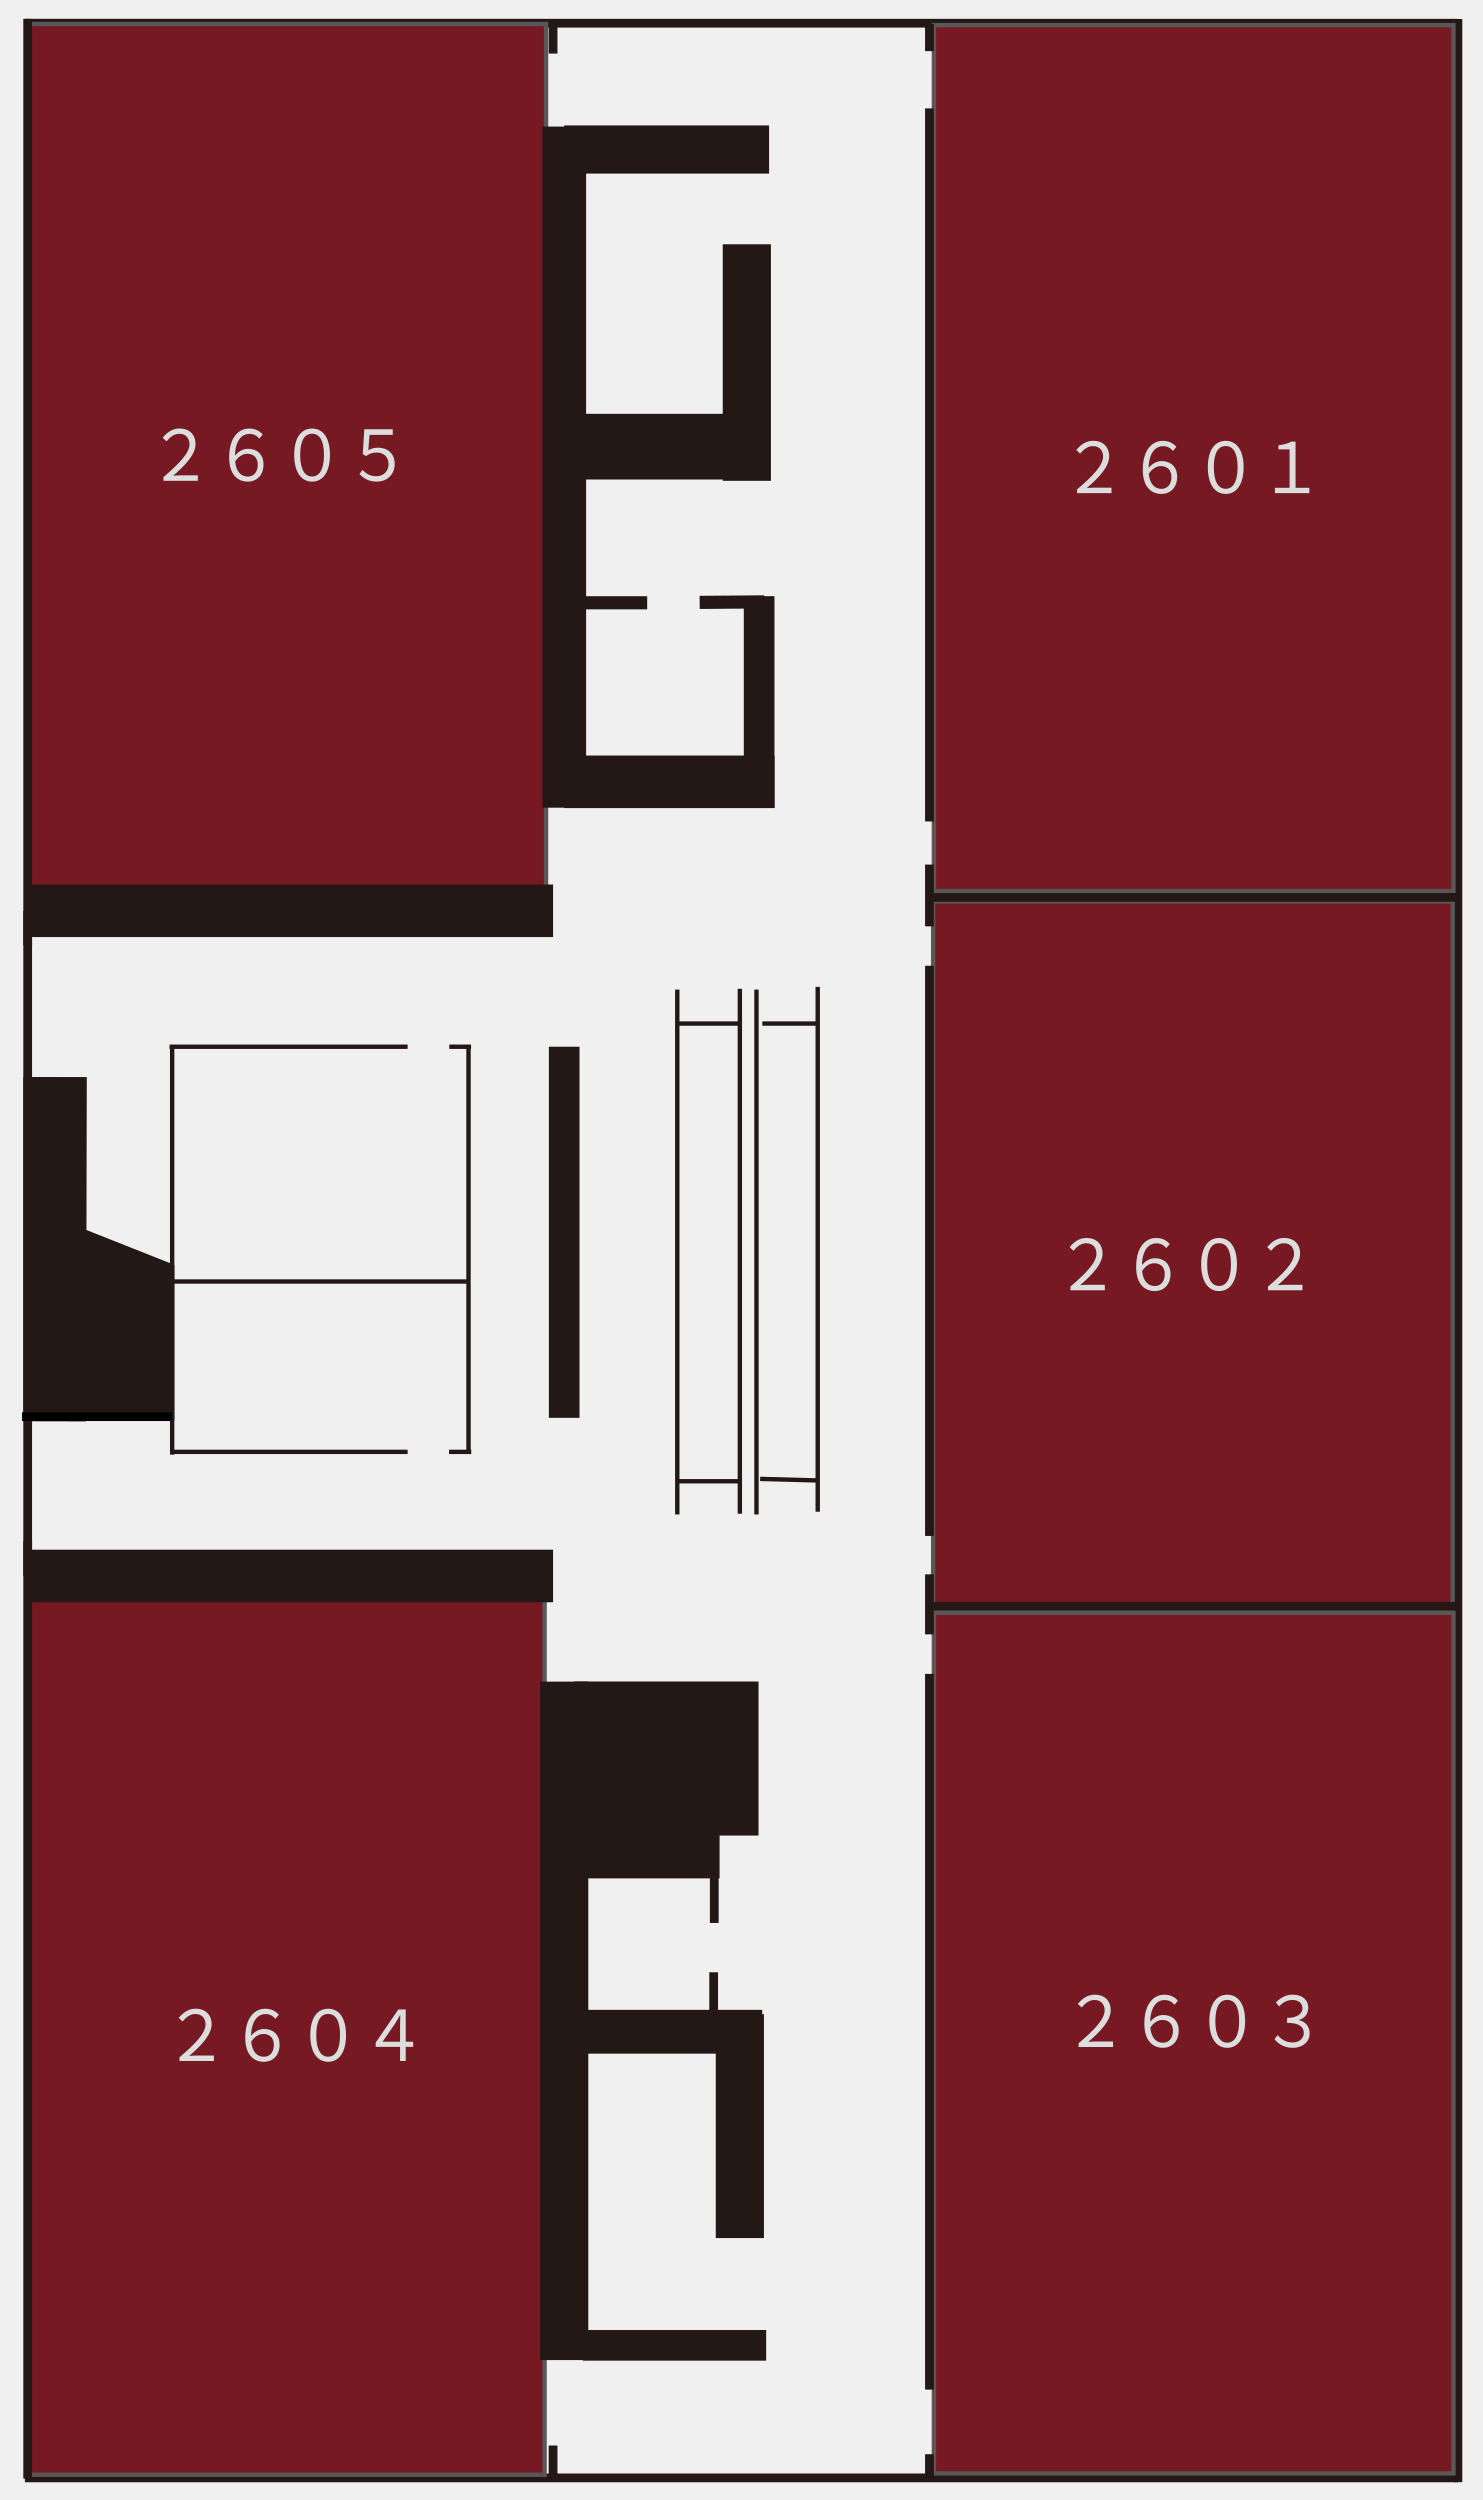
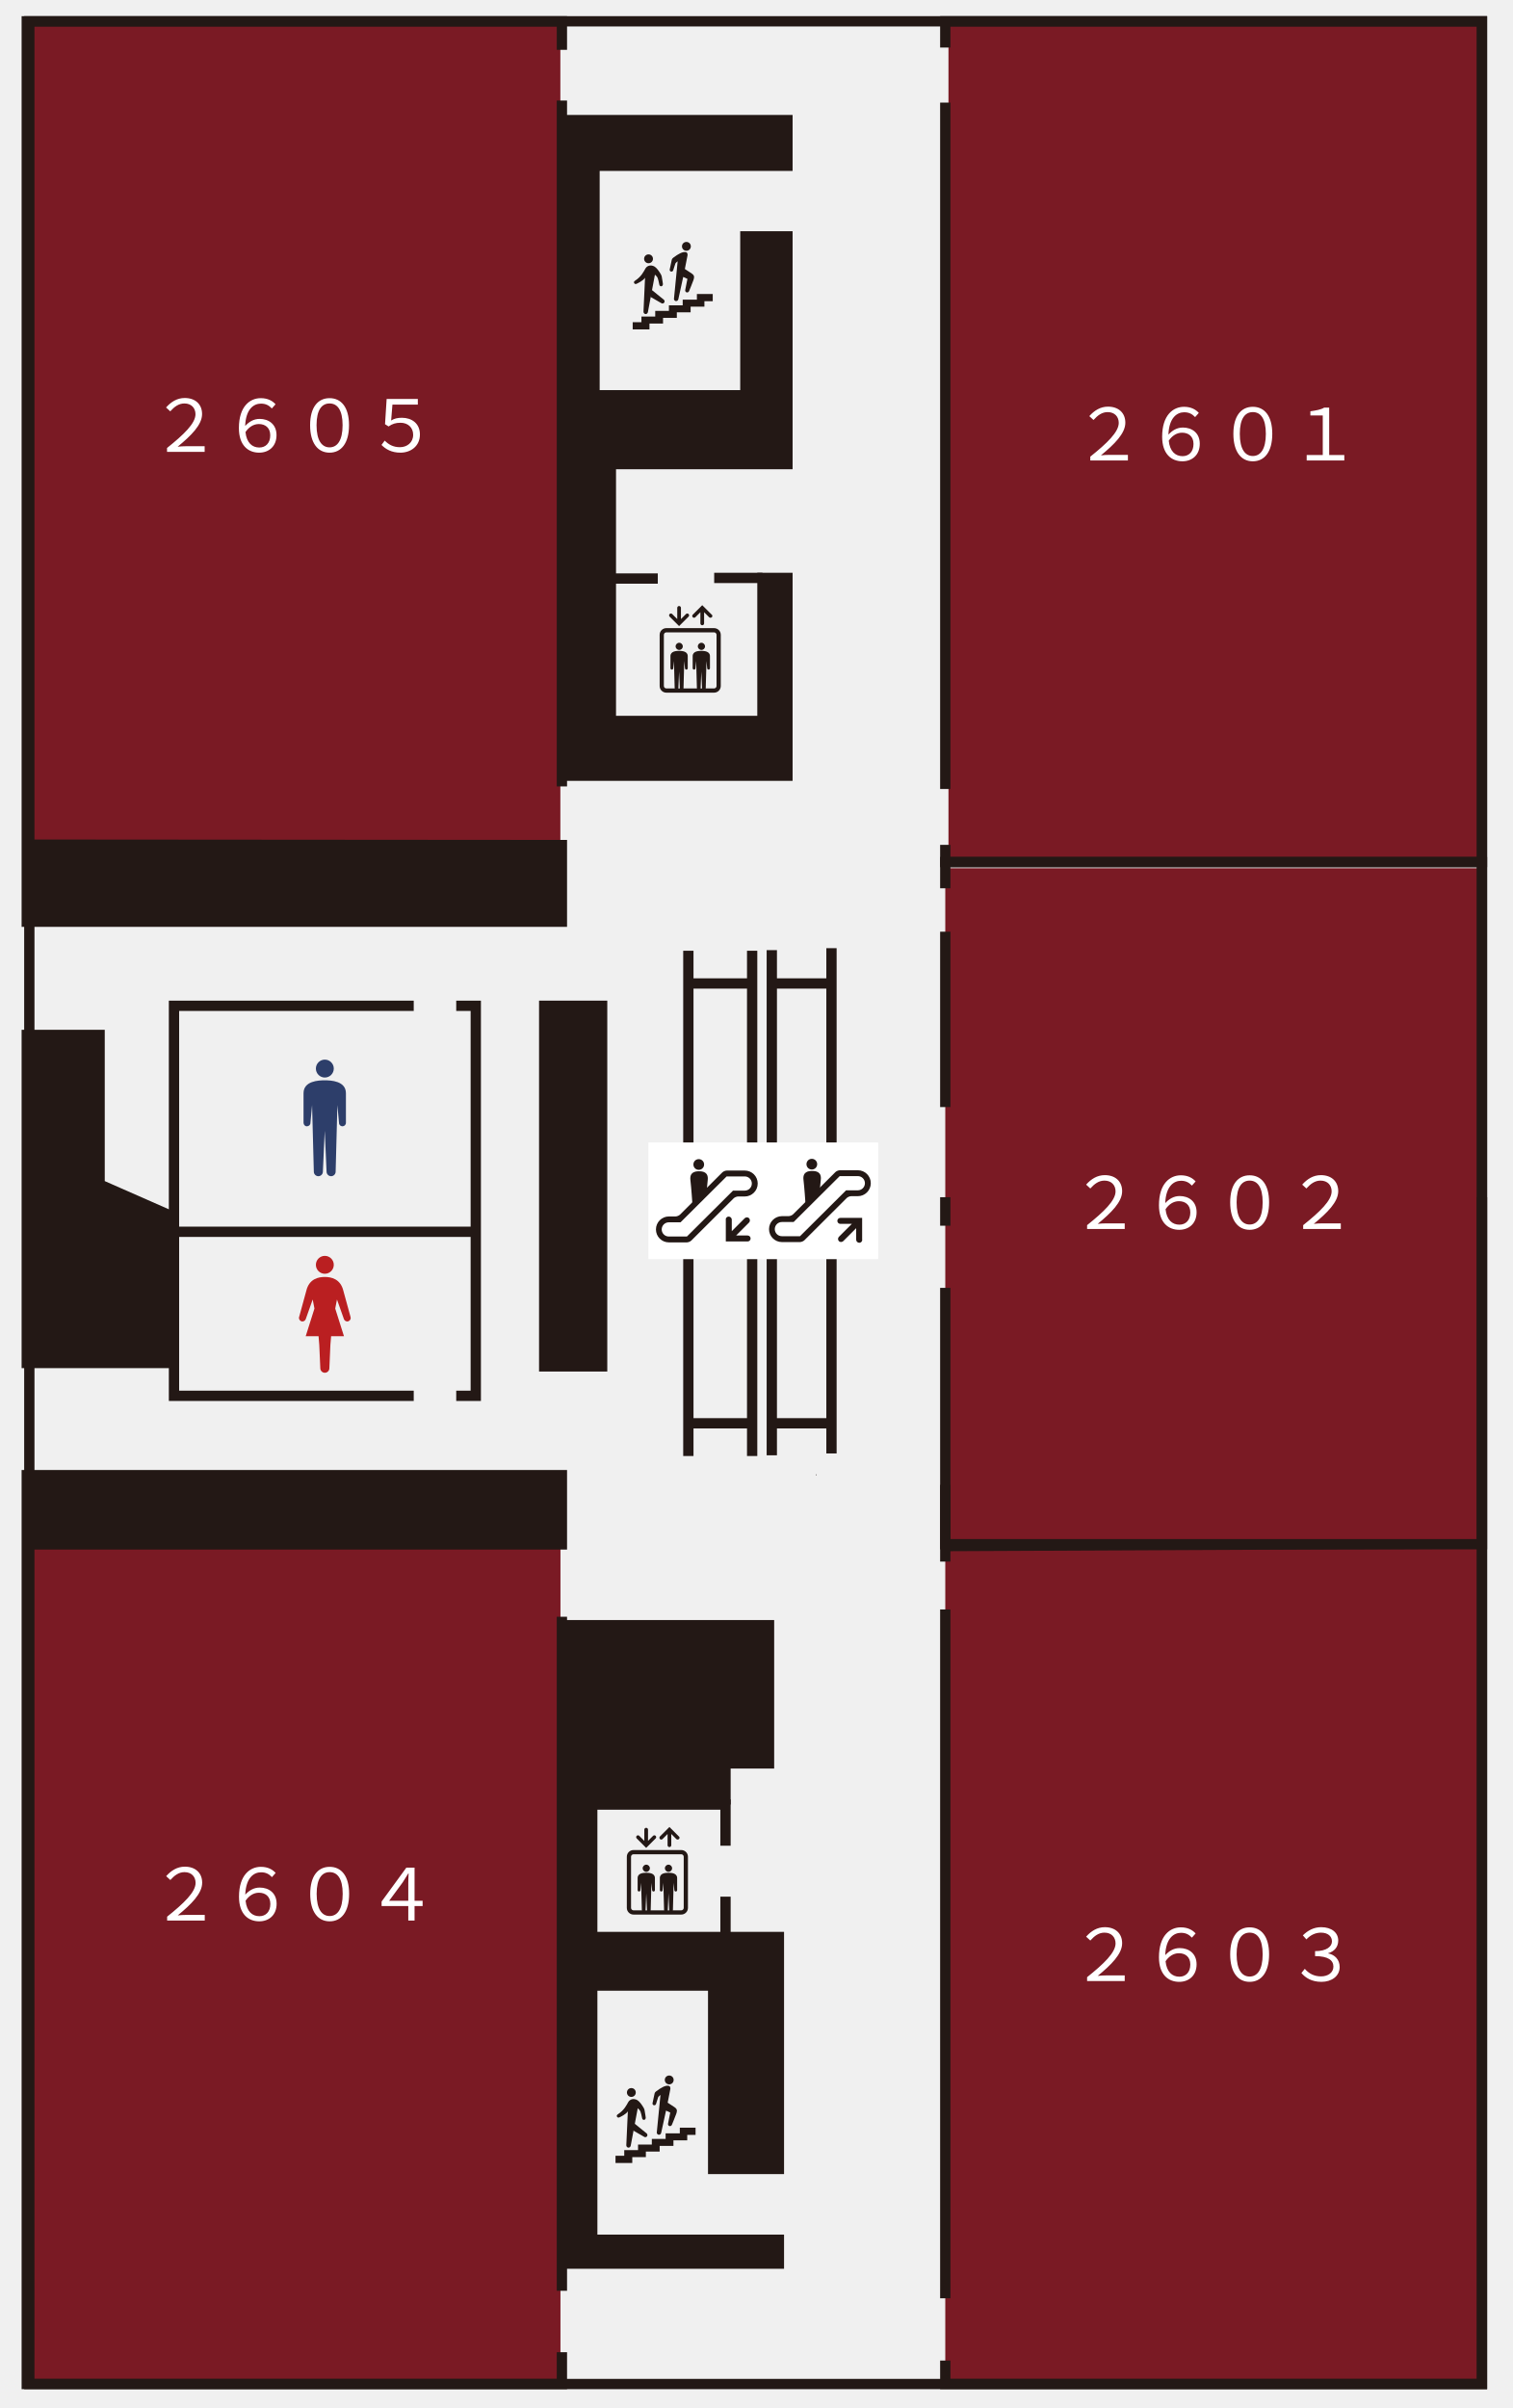
- <svg xmlns="http://www.w3.org/2000/svg" viewBox="0 0 338.62 570.85">
+ <svg xmlns="http://www.w3.org/2000/svg" viewBox="0 0 147 234">
  <defs>
    <style>
-       .cls-1-2-6, .cls-2-2-6, .cls-3-2-6, .cls-4-2-6, .cls-5-2-6, .cls-6-2-6, .cls-7-2-6, .cls-8-2-6, .cls-9-2-6, .cls-10-2-6, .cls-11-2-6, .cls-12-2-6, .cls-13-2-6, .cls-14-2-6, .cls-15-2-6 {
+       .cls-1-2-6 {
+         fill: none;
+       }
+ 
+       .cls-1-2-6, .cls-2-2-6, .cls-3-2-6 {
+         stroke: #231815;
        stroke-miterlimit: 10;
      }

-       .cls-1-2-6, .cls-2-2-6, .cls-3-2-6, .cls-4-2-6, .cls-5-2-6, .cls-6-2-6, .cls-8-2-6, .cls-9-2-6, .cls-11-2-6, .cls-12-2-6, .cls-13-2-6, .cls-14-2-6, .cls-15-2-6 {
-         stroke: #231815;
+       .cls-2-2-6 {
+         stroke-width: .5px;
      }

-       .cls-1-2-6, .cls-3-2-6, .cls-5-2-6, .cls-6-2-6, .cls-9-2-6, .cls-11-2-6, .cls-12-2-6, .cls-14-2-6, .cls-15-2-6 {
-         fill: none;
+       .cls-4-2-6, .cls-5-2-6, .cls-6-2-6, .cls-7-2-6, .cls-8-2-6 {
+         stroke-width: 0px;
      }

-       .cls-2-2-6 {
-         stroke-width: 5px;
-       }
- 
-       .cls-2-2-6, .cls-4-2-6, .cls-8-2-6 {
+       .cls-4-2-6, .cls-3-2-6 {
        fill: #231815;
      }

-       .cls-3-2-6 {
-         stroke-width: 13px;
+       .cls-5-2-6 {
+         fill: #2d3e6a;
      }

-       .cls-4-2-6 {
-         stroke-width: 4px;
-       }
- 
-       .cls-5-2-6, .cls-10-2-6 {
-         stroke-width: 2px;
-       }
- 
-       .cls-6-2-6 {
-         stroke-width: 11px;
+       .cls-6-2-6, .cls-9-2-6 {
+         fill: #fff;
      }

      .cls-7-2-6 {
-         fill: #761923;
-         stroke: #595757;
+         fill: #ba1f21;
      }

-       .cls-16-2-6 {
-         fill: #dcdddd;
-         font-family: KozGoPr6N-Regular-90ms-RKSJ-H, 'Kozuka Gothic Pr6N';
-         font-size: 16px;
+       .cls-8-2-6 {
+         fill: #7a1a24;
      }

      .cls-9-2-6 {
-         stroke-width: 15px;
-       }
- 
-       .cls-10-2-6 {
-         fill: #333;
-         stroke: #020202;
-       }
- 
-       .cls-11-2-6 {
-         stroke-width: 7px;
-       }
- 
-       .cls-12-2-6 {
-         stroke-width: 3px;
-       }
- 
-       .cls-13-2-6 {
-         fill: #ccc;
-       }
- 
-       .cls-13-2-6, .cls-14-2-6 {
-         stroke-width: 12px;
-       }
- 
-       .cls-15-2-6 {
-         stroke-width: 10px;
+         font-family: KozGoPr6N-Regular-90ms-RKSJ-H, 'Kozuka Gothic Pr6N';
+         font-size: 7px;
      }
    </style>
  </defs>
-   <g id="_レイヤー_5" data-name="レイヤー 5">
-     
-   </g>
-   <g id="_レイヤー_3" data-name="レイヤー 3">
-     <line class="cls-5-2-6" x1="332.9" y1="5.3" x2="5.69" y2="5.3" />
-     <line class="cls-5-2-6" x1="332.9" y1="566.78" x2="332.9" y2="4.34" />
-     <line class="cls-5-2-6" x1="5.69" y1="565.8" x2="332.9" y2="565.8" />
-     <line class="cls-5-2-6" x1="6.32" y1="207.97" x2="6.32" y2="359.86" />
-   </g>
-   <g id="_レイヤー_6" data-name="レイヤー 6">
-     <g>
-       
-     </g>
-   </g>
  <g id="_2601" data-name="2601">
-     <rect class="cls-7-2-6" x="213.24" y="5.73" width="118.64" height="197.74" />
-     <text class="cls-16-2-6" transform="translate(242.28 112.6) scale(.94 1)">
+     <rect class="cls-8-2-6" x="77.26" y="16.92" width="81.99" height="52.16" transform="translate(161.26 -75.25) rotate(90)" />
+     <text class="cls-9-2-6" transform="translate(104.26 44.75)">
      <tspan x="0" y="0">２６０１</tspan>
    </text>
  </g>
  <g id="_2602" data-name="2602">
-     <rect class="cls-7-2-6" x="213.07" y="205.83" width="118.64" height="161.43" />
-     <text class="cls-16-2-6" transform="translate(240.76 294.62) scale(.94 1)">
+     <rect class="cls-8-2-6" x="84.78" y="91.45" width="66.32" height="52.16" transform="translate(235.48 -.41) rotate(90)" />
+     <text class="cls-9-2-6" transform="translate(103.95 119.43)">
      <tspan x="0" y="0">２６０２</tspan>
    </text>
  </g>
  <g id="_2603" data-name="2603">
-     <rect class="cls-7-2-6" x="213.24" y="368.26" width="118.64" height="196.52" />
-     <text class="cls-16-2-6" transform="translate(242.63 467.41) scale(.94 1)">
+     <polyline class="cls-8-2-6" points="144.03 149.81 144.03 231.42 91.87 231.42 91.87 149.81 144.03 149.81" />
+     <text class="cls-9-2-6" transform="translate(103.95 192.51)">
      <tspan x="0" y="0">２６０３</tspan>
    </text>
  </g>
  <g id="_2604" data-name="2604">
-     <rect class="cls-7-2-6" x="6.32" y="364.04" width="118.03" height="201.04" />
-     <text class="cls-16-2-6" transform="translate(37.33 470.61) scale(.94 1)">
+     <rect class="cls-8-2-6" x="-12.27" y="164.93" width="81.62" height="51.87" transform="translate(219.4 162.33) rotate(90)" />
+     <text class="cls-9-2-6" transform="translate(14.54 186.63)">
      <tspan x="0" y="0">２６０４</tspan>
    </text>
+     <line class="cls-2-2-6" x1="91.87" y1="150.49" x2="144.34" y2="150.24" />
  </g>
  <g id="_2605" data-name="2605">
-     <rect class="cls-7-2-6" x="6.32" y="5.47" width="118.37" height="199.45" />
-     <text class="cls-16-2-6" transform="translate(33.66 109.79) scale(.94 1)">
+     <rect class="cls-8-2-6" x="-11.47" y="16.09" width="80.01" height="51.85" transform="translate(70.55 13.48) rotate(90)" />
+     <text class="cls-9-2-6" transform="translate(14.53 43.91)">
      <tspan x="0" y="0">２６０５</tspan>
    </text>
  </g>
-   <g id="_レイヤー_12" data-name="レイヤー 12">
-     <line class="cls-5-2-6" x1="212.23" y1="5.47" x2="212.23" y2="11.67" />
-     <line class="cls-5-2-6" x1="212.23" y1="24.75" x2="212.23" y2="187.57" />
-     <line class="cls-5-2-6" x1="212.23" y1="197.42" x2="212.23" y2="211.52" />
-     <line class="cls-5-2-6" x1="212.23" y1="359.49" x2="212.23" y2="373.19" />
-     <line class="cls-5-2-6" x1="212.23" y1="382.22" x2="212.23" y2="545.64" />
-     <line class="cls-5-2-6" x1="212.23" y1="560.4" x2="212.23" y2="565.97" />
-     <line class="cls-13-2-6" x1="6.32" y1="207.97" x2="126.29" y2="207.97" />
-     <line class="cls-14-2-6" x1="6.32" y1="359.86" x2="126.29" y2="359.86" />
-     <line class="cls-15-2-6" x1="128.83" y1="28.9" x2="128.83" y2="184.43" />
-     <line class="cls-6-2-6" x1="128.83" y1="383.98" x2="128.83" y2="538.9" />
-     <line class="cls-6-2-6" x1="128.83" y1="34.14" x2="175.61" y2="34.14" />
-     <line class="cls-6-2-6" x1="170.53" y1="55.78" x2="170.53" y2="109.79" />
-     <line class="cls-9-2-6" x1="128.17" y1="101.99" x2="175.61" y2="101.99" />
-     <line class="cls-11-2-6" x1="128.83" y1="239.01" x2="128.83" y2="323.75" />
-     <line class="cls-3-2-6" x1="13.32" y1="245.93" x2="13.14" y2="324.55" />
-     <polygon class="cls-8-2-6" points="39.31 323.75 19.69 323.75 19.69 281.38 39.31 289.16 39.31 323.75" />
-     <line class="cls-1-2-6" x1="39.31" y1="239.01" x2="39.31" y2="332.15" />
-     <line class="cls-1-2-6" x1="93.08" y1="239.01" x2="38.71" y2="239.01" />
-     <line class="cls-1-2-6" x1="102.59" y1="239.01" x2="107.56" y2="239.01" />
-     <line class="cls-1-2-6" x1="106.98" y1="331.52" x2="106.98" y2="239.01" />
-     <line class="cls-1-2-6" x1="39.31" y1="331.52" x2="93.08" y2="331.52" />
-     <line class="cls-1-2-6" x1="102.54" y1="331.52" x2="107.6" y2="331.52" />
-     <line class="cls-1-2-6" x1="39.31" y1="292.62" x2="106.98" y2="292.62" />
-     <line class="cls-5-2-6" x1="212.23" y1="204.91" x2="332.56" y2="204.91" />
-     <line class="cls-5-2-6" x1="212.23" y1="366.78" x2="332.56" y2="366.78" />
-     <line class="cls-12-2-6" x1="133.08" y1="137.64" x2="147.78" y2="137.64" />
-     <line class="cls-12-2-6" x1="159.76" y1="137.55" x2="174.52" y2="137.43" />
-     <line class="cls-11-2-6" x1="173.34" y1="184.43" x2="173.34" y2="136.13" />
-     <line class="cls-14-2-6" x1="128.83" y1="178.52" x2="176.85" y2="178.52" />
-     <line class="cls-5-2-6" x1="126.29" y1="5.47" x2="126.29" y2="12.23" />
-     <line class="cls-5-2-6" x1="126.29" y1="558.41" x2="126.29" y2="565.97" />
-     <line class="cls-1-2-6" x1="154.65" y1="225.96" x2="154.65" y2="345.81" />
-     <line class="cls-1-2-6" x1="168.94" y1="225.79" x2="168.94" y2="345.64" />
-     <line class="cls-1-2-6" x1="172.73" y1="225.96" x2="172.73" y2="345.81" />
-     <line class="cls-1-2-6" x1="186.72" y1="225.34" x2="186.72" y2="345.19" />
-     <line class="cls-1-2-6" x1="154.65" y1="233.72" x2="168.94" y2="233.72" />
-     <line class="cls-1-2-6" x1="174.07" y1="233.72" x2="186.72" y2="233.72" />
-     <line class="cls-1-2-6" x1="154.64" y1="338.23" x2="168.94" y2="338.23" />
-     <line class="cls-1-2-6" x1="173.57" y1="337.69" x2="186.72" y2="338.05" />
-     <rect class="cls-4-2-6" x="133.08" y="385.95" width="38.12" height="31.18" />
-     <rect class="cls-2-2-6" x="132.17" y="416.7" width="29.64" height="9.71" />
-     <line class="cls-5-2-6" x1="163.1" y1="439.09" x2="163.1" y2="427.68" />
-     <line class="cls-5-2-6" x1="162.96" y1="459.91" x2="162.96" y2="450.35" />
-     <line class="cls-11-2-6" x1="174.95" y1="535.53" x2="133.08" y2="535.53" />
-     <line class="cls-15-2-6" x1="131.29" y1="463.93" x2="174.03" y2="463.93" />
-     <line class="cls-6-2-6" x1="168.94" y1="459.91" x2="168.94" y2="511.04" />
-     <line class="cls-5-2-6" x1="6.32" y1="4.3" x2="6.32" y2="215.89" />
-     <line class="cls-5-2-6" x1="6.32" y1="351.88" x2="6.32" y2="565.97" />
-     <line class="cls-5-2-6" x1="6.32" y1="245.93" x2="6.32" y2="324.59" />
-     <line class="cls-10-2-6" x1="5.02" y1="323.48" x2="39.31" y2="323.48" />
-     <line class="cls-5-2-6" x1="212.23" y1="220.52" x2="212.23" y2="350.72" />
+   <g id="_レイヤー_1" data-name="レイヤー 1">
+     <polyline class="cls-3-2-6" points="16.91 132.45 2.6 132.45 2.6 100.57 9.68 100.57 9.68 115.1 16.91 118.28" />
+     <polyline class="cls-1-2-6" points="29.42 2.07 144.03 2.07 144.03 231.67 2.85 231.67 2.85 2.07 29.42 2.07" />
+     <line class="cls-1-2-6" x1="91.87" y1="9.97" x2="91.87" y2="76.67" />
+     <polyline class="cls-1-2-6" points="91.87 82.1 91.87 83.77 144.03 83.77 144.03 2.07 91.87 2.07 91.87 4.62" />
+     <line class="cls-1-2-6" x1="91.87" y1="116.34" x2="91.87" y2="119.11" />
+     <polyline class="cls-1-2-6" points="91.87 229.39 91.87 231.67 144.03 231.67 144.03 116.34" />
+     <line class="cls-1-2-6" x1="91.87" y1="156.4" x2="91.87" y2="223.34" />
+     <line class="cls-1-2-6" x1="91.87" y1="125.15" x2="91.87" y2="151.75" />
+     <line class="cls-1-2-6" x1="91.87" y1="107.58" x2="91.87" y2="90.54" />
+     <polyline class="cls-1-2-6" points="91.87 86.32 91.87 83.77 144.03 83.77 144.03 150.06 91.87 150.06 91.87 144.29" />
+     <line class="cls-1-2-6" x1="54.61" y1="222.61" x2="54.61" y2="157.11" />
+     <polyline class="cls-1-2-6" points="2.6 150.08 54.61 150.08 54.61 150.08 54.61 143.35 2.6 143.35 2.6 231.67 54.61 231.67 54.61 228.58" />
+     <line class="cls-1-2-6" x1="54.61" y1="9.77" x2="54.61" y2="76.42" />
+     <polyline class="cls-1-2-6" points="2.6 82.08 54.61 82.12 54.61 89.57 2.6 89.57 2.6 2.07 54.61 2.07 54.61 4.84" />
+     <g>
+       <polyline class="cls-1-2-6" points="44.34 97.74 46.24 97.74 46.24 135.64 44.34 135.64" />
+       <g>
+         <polyline class="cls-1-2-6" points="40.21 135.64 16.91 135.64 16.91 97.74 40.21 97.74" />
+         <line class="cls-1-2-6" x1="46.24" y1="119.7" x2="16.91" y2="119.7" />
+       </g>
+     </g>
+     <rect class="cls-3-2-6" x="38.19" y="112.45" width="35.04" height="5.63" transform="translate(170.97 59.55) rotate(90)" />
+     <polyline class="cls-1-2-6" points="54.61 219.97 75.7 219.97 75.7 217.65 57.56 217.65 57.56 192.95 69.31 192.95 69.31 210.77 75.7 210.77 75.7 188.23 70.51 188.23 70.51 184.31" />
+     <polyline class="cls-1-2-6" points="70.51 188.23 57.56 188.23 57.56 175.36 70.51 175.36 70.51 179.36" />
+     <polyline class="cls-1-2-6" points="70.51 175.36 70.51 171.36 74.74 171.36 74.74 157.93 54.61 157.93" />
+     <polyline class="cls-3-2-6" points="54.61 11.67 76.53 11.67 76.53 16.11 57.78 16.11 57.78 38.41 72.44 38.41 72.44 22.97 76.53 22.97 76.53 45.1 59.37 45.1 59.37 70.06 74.1 70.06 74.1 56.16 76.53 56.16 76.53 75.38 54.61 75.38" />
+     <line class="cls-1-2-6" x1="74.1" y1="56.16" x2="69.41" y2="56.16" />
+     <line class="cls-1-2-6" x1="63.93" y1="56.22" x2="59.37" y2="56.22" />
+     <line class="cls-1-2-6" x1="73.1" y1="92.39" x2="73.1" y2="141.49" />
+     <line class="cls-1-2-6" x1="75.01" y1="92.33" x2="75.01" y2="141.42" />
+     <polyline class="cls-1-2-6" points="80.81 92.14 80.81 95.33 80.81 141.24" />
+     <line class="cls-1-2-6" x1="66.9" y1="92.39" x2="66.9" y2="141.49" />
+     <line class="cls-1-2-6" x1="75.01" y1="95.57" x2="80.81" y2="95.57" />
+     <line class="cls-1-2-6" x1="80.81" y1="138.31" x2="75.01" y2="138.31" />
+     <line class="cls-1-2-6" x1="73.1" y1="138.31" x2="66.9" y2="138.31" />
+     <line class="cls-1-2-6" x1="73.1" y1="95.57" x2="66.9" y2="95.57" />
+     <rect class="cls-4-2-6" x="24.88" y="59.84" width="7.45" height="52.01" transform="translate(114.45 57.23) rotate(90)" />
+     <rect class="cls-4-2-6" x="25.48" y="120.72" width="6.74" height="52.01" transform="translate(175.57 117.88) rotate(90)" />
+     <polygon class="cls-4-2-6" points="75.7 217.65 57.56 217.65 57.56 192.95 69.31 192.95 69.31 210.77 75.7 210.77 75.7 192.95 75.7 189.86 75.7 188.23 57.56 188.23 57.56 175.36 70.51 175.36 70.51 171.13 74.74 171.13 74.74 157.93 54.61 157.93 54.61 170.29 54.61 171.13 54.61 174.88 54.47 174.88 54.47 219.97 56.02 219.97 57.56 219.97 75.7 219.97 75.7 217.65" />
+     <g>
+       <path class="cls-4-2-6" d="m67.14,23.94c0,.24-.19.43-.43.43s-.43-.19-.43-.43.19-.43.43-.43.43.19.43.43Z" />
+       <polygon class="cls-4-2-6" points="69.27 28.57 67.73 28.57 67.73 29.12 66.35 29.12 66.35 29.67 65.01 29.67 65.01 30.21 63.68 30.21 63.68 30.76 62.34 30.76 62.34 31.31 61.49 31.31 61.49 32.01 63.12 32.01 63.12 31.44 64.44 31.44 64.44 30.89 65.78 30.89 65.78 30.35 67.12 30.35 67.12 29.8 68.46 29.8 68.46 29.27 69.27 29.27 69.27 28.57" />
+       <path class="cls-4-2-6" d="m67.23,26.58c-.32-.21-.63-.41-.67-.44.11-.54.21-1.03.26-1.33,0,0,.04-.27-.17-.31-.3-.06-.72.17-1.2.53-.05.04-.13.1-.16.21-.03.1-.14.69-.2.94-.02.09.03.19.13.21.09.02.18-.03.21-.13.07-.21.2-.65.22-.68.02-.04.21-.19.21-.19l-.36,3.66c0,.11.09.19.19.21.12.01.22-.08.24-.2,0,0,.24-1.06.47-2.15l.41.19-.21,1.06c-.03.1.02.21.12.25.1.03.21-.02.25-.12,0,0,.37-.9.42-1.06.05-.17.18-.43-.15-.64Z" />
+       <g>
+         <path class="cls-4-2-6" d="m63.46,25.15c0,.24-.19.43-.43.43s-.43-.19-.43-.43.19-.43.43-.43.43.19.43.43Z" />
+         <path class="cls-4-2-6" d="m64.43,27.62s-.06-.47-.12-.76c-.02-.07-.04-.13-.09-.22-.17-.29-.41-.63-.63-.75-.35-.18-.69-.08-.86.2-.17.3-.39.78-1,1.18-.08.05-.14.12-.11.21.03.09.12.14.21.11.01,0,.02,0,.03-.01.13-.06.65-.3.83-.59l-.15,3.28c-.01.12.07.23.19.25.12.01.22-.08.24-.2l.68-3.63s.22.18.27.33c.04.1.11.39.16.65,0,0,0,0,0,0,.02.1.1.16.19.15.09-.01.16-.1.15-.19Z" />
+         <path class="cls-4-2-6" d="m64.51,29.12l-1.21-.98-.1.7,1.06.61c.09.07.22.05.29-.04.07-.09.05-.22-.04-.29Z" />
+       </g>
+     </g>
+     <g>
+       <path class="cls-4-2-6" d="m65.47,202.12c0,.24-.19.43-.43.43s-.43-.19-.43-.43.19-.43.43-.43.43.19.43.43Z" />
+       <polygon class="cls-4-2-6" points="67.6 206.76 66.07 206.76 66.07 207.31 64.69 207.31 64.69 207.85 63.35 207.85 63.35 208.4 62.01 208.4 62.01 208.94 60.67 208.94 60.67 209.49 59.82 209.49 59.82 210.19 61.45 210.19 61.45 209.62 62.77 209.62 62.77 209.08 64.11 209.08 64.11 208.53 65.45 208.53 65.45 207.99 66.79 207.99 66.79 207.46 67.6 207.46 67.6 206.76" />
+       <path class="cls-4-2-6" d="m65.56,204.77c-.32-.21-.63-.41-.67-.44.11-.54.21-1.03.26-1.33,0,0,.04-.27-.17-.31-.3-.06-.72.17-1.2.53-.05.04-.13.1-.16.21-.03.1-.14.69-.2.94-.02.09.03.19.13.21.09.02.18-.03.21-.13.07-.21.2-.65.22-.68.02-.04.21-.19.21-.19l-.36,3.66c0,.11.09.19.19.21.12.01.22-.08.24-.2,0,0,.24-1.06.47-2.15l.41.19-.21,1.06c-.03.1.02.21.12.25.1.03.21-.02.25-.12,0,0,.37-.9.42-1.06.05-.17.18-.43-.15-.64Z" />
+       <g>
+         <path class="cls-4-2-6" d="m61.79,203.34c0,.24-.19.43-.43.43s-.43-.19-.43-.43.19-.43.43-.43.43.19.43.43Z" />
+         <path class="cls-4-2-6" d="m62.76,205.8s-.06-.47-.12-.76c-.02-.07-.04-.13-.09-.22-.17-.29-.41-.63-.63-.75-.35-.18-.69-.08-.86.2-.17.3-.39.78-1,1.18-.08.05-.14.12-.11.21.03.09.12.14.21.11.01,0,.02,0,.03-.01.13-.06.65-.3.83-.59l-.15,3.28c-.01.12.07.23.19.25.12.01.22-.08.24-.2l.68-3.63s.22.18.27.33c.04.1.11.39.16.65,0,0,0,0,0,0,.02.1.1.16.19.15.09-.01.16-.1.15-.19Z" />
+         <path class="cls-4-2-6" d="m62.84,207.31l-1.21-.98-.1.7,1.06.61c.09.07.22.05.29-.04.07-.09.05-.22-.04-.29Z" />
+       </g>
+     </g>
+     <g>
+       <g>
+         <path class="cls-4-2-6" d="m63.16,181.55c0,.2-.16.35-.35.35s-.35-.16-.35-.35.16-.35.35-.35.35.16.35.35Z" />
+         <path class="cls-4-2-6" d="m62.81,181.99c-.25,0-.84.02-.84.51v1.17c0,.08.06.14.13.14.08,0,.14-.06.14-.13l.07-.71.07,2.64c0,.1.08.18.18.18s.18-.08.18-.18l.07-1.62.07,1.62c0,.1.08.18.18.18s.18-.08.18-.18l.07-2.64.07.71c0,.08.07.13.14.13.08,0,.13-.07.13-.14v-1.17c0-.49-.59-.51-.84-.51Z" />
+       </g>
+       <g>
+         <path class="cls-4-2-6" d="m65.32,181.55c0,.2-.16.35-.35.35s-.35-.16-.35-.35.16-.35.35-.35.35.16.35.35Z" />
+         <path class="cls-4-2-6" d="m64.97,181.99c-.25,0-.84.02-.84.51v1.17c0,.08.06.14.13.14.08,0,.14-.06.14-.13l.07-.71.07,2.64c0,.1.08.18.18.18s.18-.08.18-.18l.07-1.62.07,1.62c0,.1.08.18.18.18s.18-.08.18-.18l.07-2.64.07.71c0,.08.07.13.14.13.08,0,.13-.07.13-.14v-1.17c0-.49-.59-.51-.84-.51Z" />
+       </g>
+       <path class="cls-4-2-6" d="m66.21,186.05h-4.64c-.36,0-.65-.29-.65-.65v-4.97c0-.36.29-.65.65-.65h4.64c.36,0,.65.29.65.65v4.97c0,.36-.29.65-.65.65Zm-4.64-5.86c-.13,0-.24.11-.24.24v4.97c0,.13.11.24.24.24h4.64c.13,0,.24-.11.24-.24v-4.97c0-.13-.11-.24-.24-.24h-4.64Z" />
+       <path class="cls-4-2-6" d="m65.98,178.46l-.79-.79h0s-.13-.13-.13-.13l-.13.13h0s-.79.79-.79.79c-.07.07-.07.18,0,.25.07.07.18.07.25,0l.49-.49v1.09c0,.1.08.18.18.18s.18-.08.18-.18v-1.09s.49.49.49.49c.04.04.08.05.13.05s.09-.02.13-.05c.07-.07.07-.18,0-.25Z" />
+       <path class="cls-4-2-6" d="m63.72,178.4c-.07-.07-.18-.07-.25,0l-.49.49v-1.09c0-.1-.08-.18-.18-.18s-.18.08-.18.18v1.09s-.49-.49-.49-.49c-.07-.07-.18-.07-.25,0-.07.07-.07.18,0,.25l.79.79h0s.13.13.13.13l.13-.13h0s.79-.79.79-.79c.07-.07.07-.18,0-.25Z" />
+     </g>
+     <g>
+       <g>
+         <path class="cls-4-2-6" d="m66.36,62.81c0,.2-.16.35-.35.35s-.35-.16-.35-.35.16-.35.35-.35.35.16.35.35Z" />
+         <path class="cls-4-2-6" d="m66,63.25c-.25,0-.84.02-.84.51v1.17c0,.08.06.14.13.14.08,0,.14-.06.14-.13l.07-.71.07,2.64c0,.1.08.18.18.18s.18-.08.18-.18l.07-1.62.07,1.62c0,.1.08.18.18.18s.18-.08.18-.18l.07-2.64.07.71c0,.08.07.13.14.13.08,0,.13-.07.13-.14v-1.17c0-.49-.59-.51-.84-.51Z" />
+       </g>
+       <g>
+         <path class="cls-4-2-6" d="m68.52,62.81c0,.2-.16.35-.35.35s-.35-.16-.35-.35.16-.35.35-.35.35.16.35.35Z" />
+         <path class="cls-4-2-6" d="m68.16,63.25c-.25,0-.84.02-.84.51v1.17c0,.08.06.14.13.14.08,0,.14-.06.14-.13l.07-.71.07,2.64c0,.1.08.18.18.18s.18-.08.18-.18l.07-1.62.07,1.62c0,.1.08.18.18.18s.18-.08.18-.18l.07-2.64.07.71c0,.08.07.13.14.13.08,0,.13-.07.13-.14v-1.17c0-.49-.59-.51-.84-.51Z" />
+       </g>
+       <path class="cls-4-2-6" d="m69.4,67.31h-4.64c-.36,0-.65-.29-.65-.65v-4.97c0-.36.29-.65.65-.65h4.64c.36,0,.65.29.65.65v4.97c0,.36-.29.65-.65.65Zm-4.64-5.86c-.13,0-.24.11-.24.24v4.97c0,.13.11.24.24.24h4.64c.13,0,.24-.11.24-.24v-4.97c0-.13-.11-.24-.24-.24h-4.64Z" />
+       <path class="cls-4-2-6" d="m69.17,59.73l-.79-.79h0s-.13-.13-.13-.13l-.13.13h0s-.79.79-.79.79c-.07.07-.07.18,0,.25.07.07.18.07.25,0l.49-.49v1.09c0,.1.08.18.18.18s.18-.08.18-.18v-1.09s.49.49.49.49c.04.04.08.05.13.05s.09-.02.13-.05c.07-.07.07-.18,0-.25Z" />
+       <path class="cls-4-2-6" d="m66.92,59.67c-.07-.07-.18-.07-.25,0l-.49.49v-1.09c0-.1-.08-.18-.18-.18s-.18.08-.18.18v1.09s-.49-.49-.49-.49c-.07-.07-.18-.07-.25,0-.07.07-.07.18,0,.25l.79.79h0s.13.13.13.13l.13-.13h0s.79-.79.79-.79c.07-.07.07-.18,0-.25Z" />
+     </g>
+     <g>
+       <path class="cls-5-2-6" d="m32.44,103.84c0,.48-.39.87-.87.87s-.87-.39-.87-.87.39-.87.87-.87.87.39.87.87Z" />
+       <path class="cls-5-2-6" d="m31.57,104.98c-.62,0-2.07.06-2.07,1.26v2.86c0,.19.14.35.32.35.19,0,.35-.14.35-.32l.16-1.74.17,6.47c0,.24.2.44.44.44s.44-.2.44-.44l.18-3.98.18,3.98c0,.24.2.44.44.44s.44-.2.44-.44l.17-6.47.16,1.74c0,.19.17.33.35.32s.33-.17.32-.35v-2.86c0-1.2-1.45-1.26-2.07-1.26Z" />
+     </g>
+     <g>
+       <path class="cls-7-2-6" d="m31.57,123.78c.48,0,.87-.39.87-.87s-.39-.87-.87-.87-.87.39-.87.87.39.87.87.87Z" />
+       <path class="cls-7-2-6" d="m34.06,127.95l-.69-2.52c-.28-1.16-1.19-1.34-1.8-1.34s-1.52.17-1.8,1.34l-.69,2.52c-.07.17.02.37.19.44.17.07.37-.02.44-.19l.68-1.92.17.88-.85,2.69h1.25s.07.84.07.84l.1,2.27c0,.24.2.44.44.44s.44-.2.44-.44l.1-2.27.07-.84h1.25s-.85-2.69-.85-2.69l.17-.88.68,1.92c.07.17.26.26.44.19.17-.07.26-.26.19-.44Z" />
+     </g>
+     <rect class="cls-4-2-6" x="79.28" y="143.29" width=".07" height=".07" transform="translate(222.64 64) rotate(90)" />
+     <g>
+       <rect class="cls-6-2-6" x="74.01" y="111.02" width="11.34" height="11.34" />
+       <g>
+         <path class="cls-4-2-6" d="m83.79,120.47v-1.83s0,0,0,0v-.29s-.29,0-.29,0c0,0,0,0,0,0h-1.83c-.16,0-.29.13-.29.29s.13.29.29.29h1.12s-1.26,1.26-1.26,1.26c-.11.11-.11.3,0,.42.11.11.3.11.42,0l1.26-1.26v1.12c0,.08.03.15.09.21.05.05.13.09.21.09.16,0,.29-.13.29-.29Z" />
+         <g>
+           <path class="cls-4-2-6" d="m83.37,113.72h-1.74c-.14,0-.34.08-.44.18l-4.11,4.1c-.1.1-.3.18-.44.18h-.64c-.69,0-1.26.56-1.26,1.26s.56,1.26,1.26,1.26h1.74c.14,0,.34-.08.44-.18l4.11-4.1c.1-.1.3-.18.44-.18h.64c.69,0,1.26-.56,1.26-1.26s-.56-1.26-1.26-1.26Zm0,1.95h-1.14s-4.48,4.46-4.48,4.46h-1.76c-.38,0-.69-.31-.69-.69s.31-.69.69-.69h1.14s4.48-4.46,4.48-4.46h1.76c.38,0,.69.31.69.69s-.31.69-.69.69Z" />
+           <path class="cls-4-2-6" d="m79.42,113.13c0,.29-.23.52-.52.52s-.52-.23-.52-.52.23-.52.52-.52.52.23.52.52Z" />
+           <path class="cls-4-2-6" d="m79.77,114.66c.1-.8-.48-.87-.84-.87s-.94.07-.84.87c.09.75.18,2.13.19,2.26l1.4-1.32c.03-.34.06-.67.09-.93Z" />
+         </g>
+       </g>
+     </g>
+     <g>
+       <rect class="cls-6-2-6" x="63.02" y="111.02" width="11.34" height="11.34" />
+       <g>
+         <path class="cls-4-2-6" d="m70.54,118.52v1.83s0,0,0,0v.29s.29,0,.29,0c0,0,0,0,0,0h1.83c.16,0,.29-.13.29-.29s-.13-.29-.29-.29h-1.12s1.26-1.26,1.26-1.26c.11-.11.11-.3,0-.42-.11-.11-.3-.11-.42,0l-1.26,1.26v-1.12c0-.08-.03-.15-.09-.21-.05-.05-.13-.09-.21-.09-.16,0-.29.13-.29.29Z" />
+         <g>
+           <path class="cls-4-2-6" d="m72.38,113.75h-1.74c-.14,0-.34.08-.44.18l-4.11,4.1c-.1.1-.3.18-.44.18h-.64c-.69,0-1.26.56-1.26,1.26s.56,1.26,1.26,1.26h1.74c.14,0,.34-.08.44-.18l4.11-4.1c.1-.1.3-.18.44-.18h.64c.69,0,1.26-.56,1.26-1.26s-.56-1.26-1.26-1.26Zm0,1.95h-1.14s-4.48,4.46-4.48,4.46h-1.76c-.38,0-.69-.31-.69-.69s.31-.69.69-.69h1.14s4.48-4.46,4.48-4.46h1.76c.38,0,.69.31.69.69s-.31.69-.69.69Z" />
+           <path class="cls-4-2-6" d="m68.43,113.16c0,.29-.23.52-.52.52s-.52-.23-.52-.52.23-.52.52-.52.52.23.52.52Z" />
+           <path class="cls-4-2-6" d="m68.78,114.69c.1-.8-.48-.87-.84-.87s-.94.07-.84.87c.09.75.18,2.13.19,2.26l1.4-1.32c.03-.34.06-.67.09-.93Z" />
+         </g>
+       </g>
+     </g>
  </g>
</svg>
